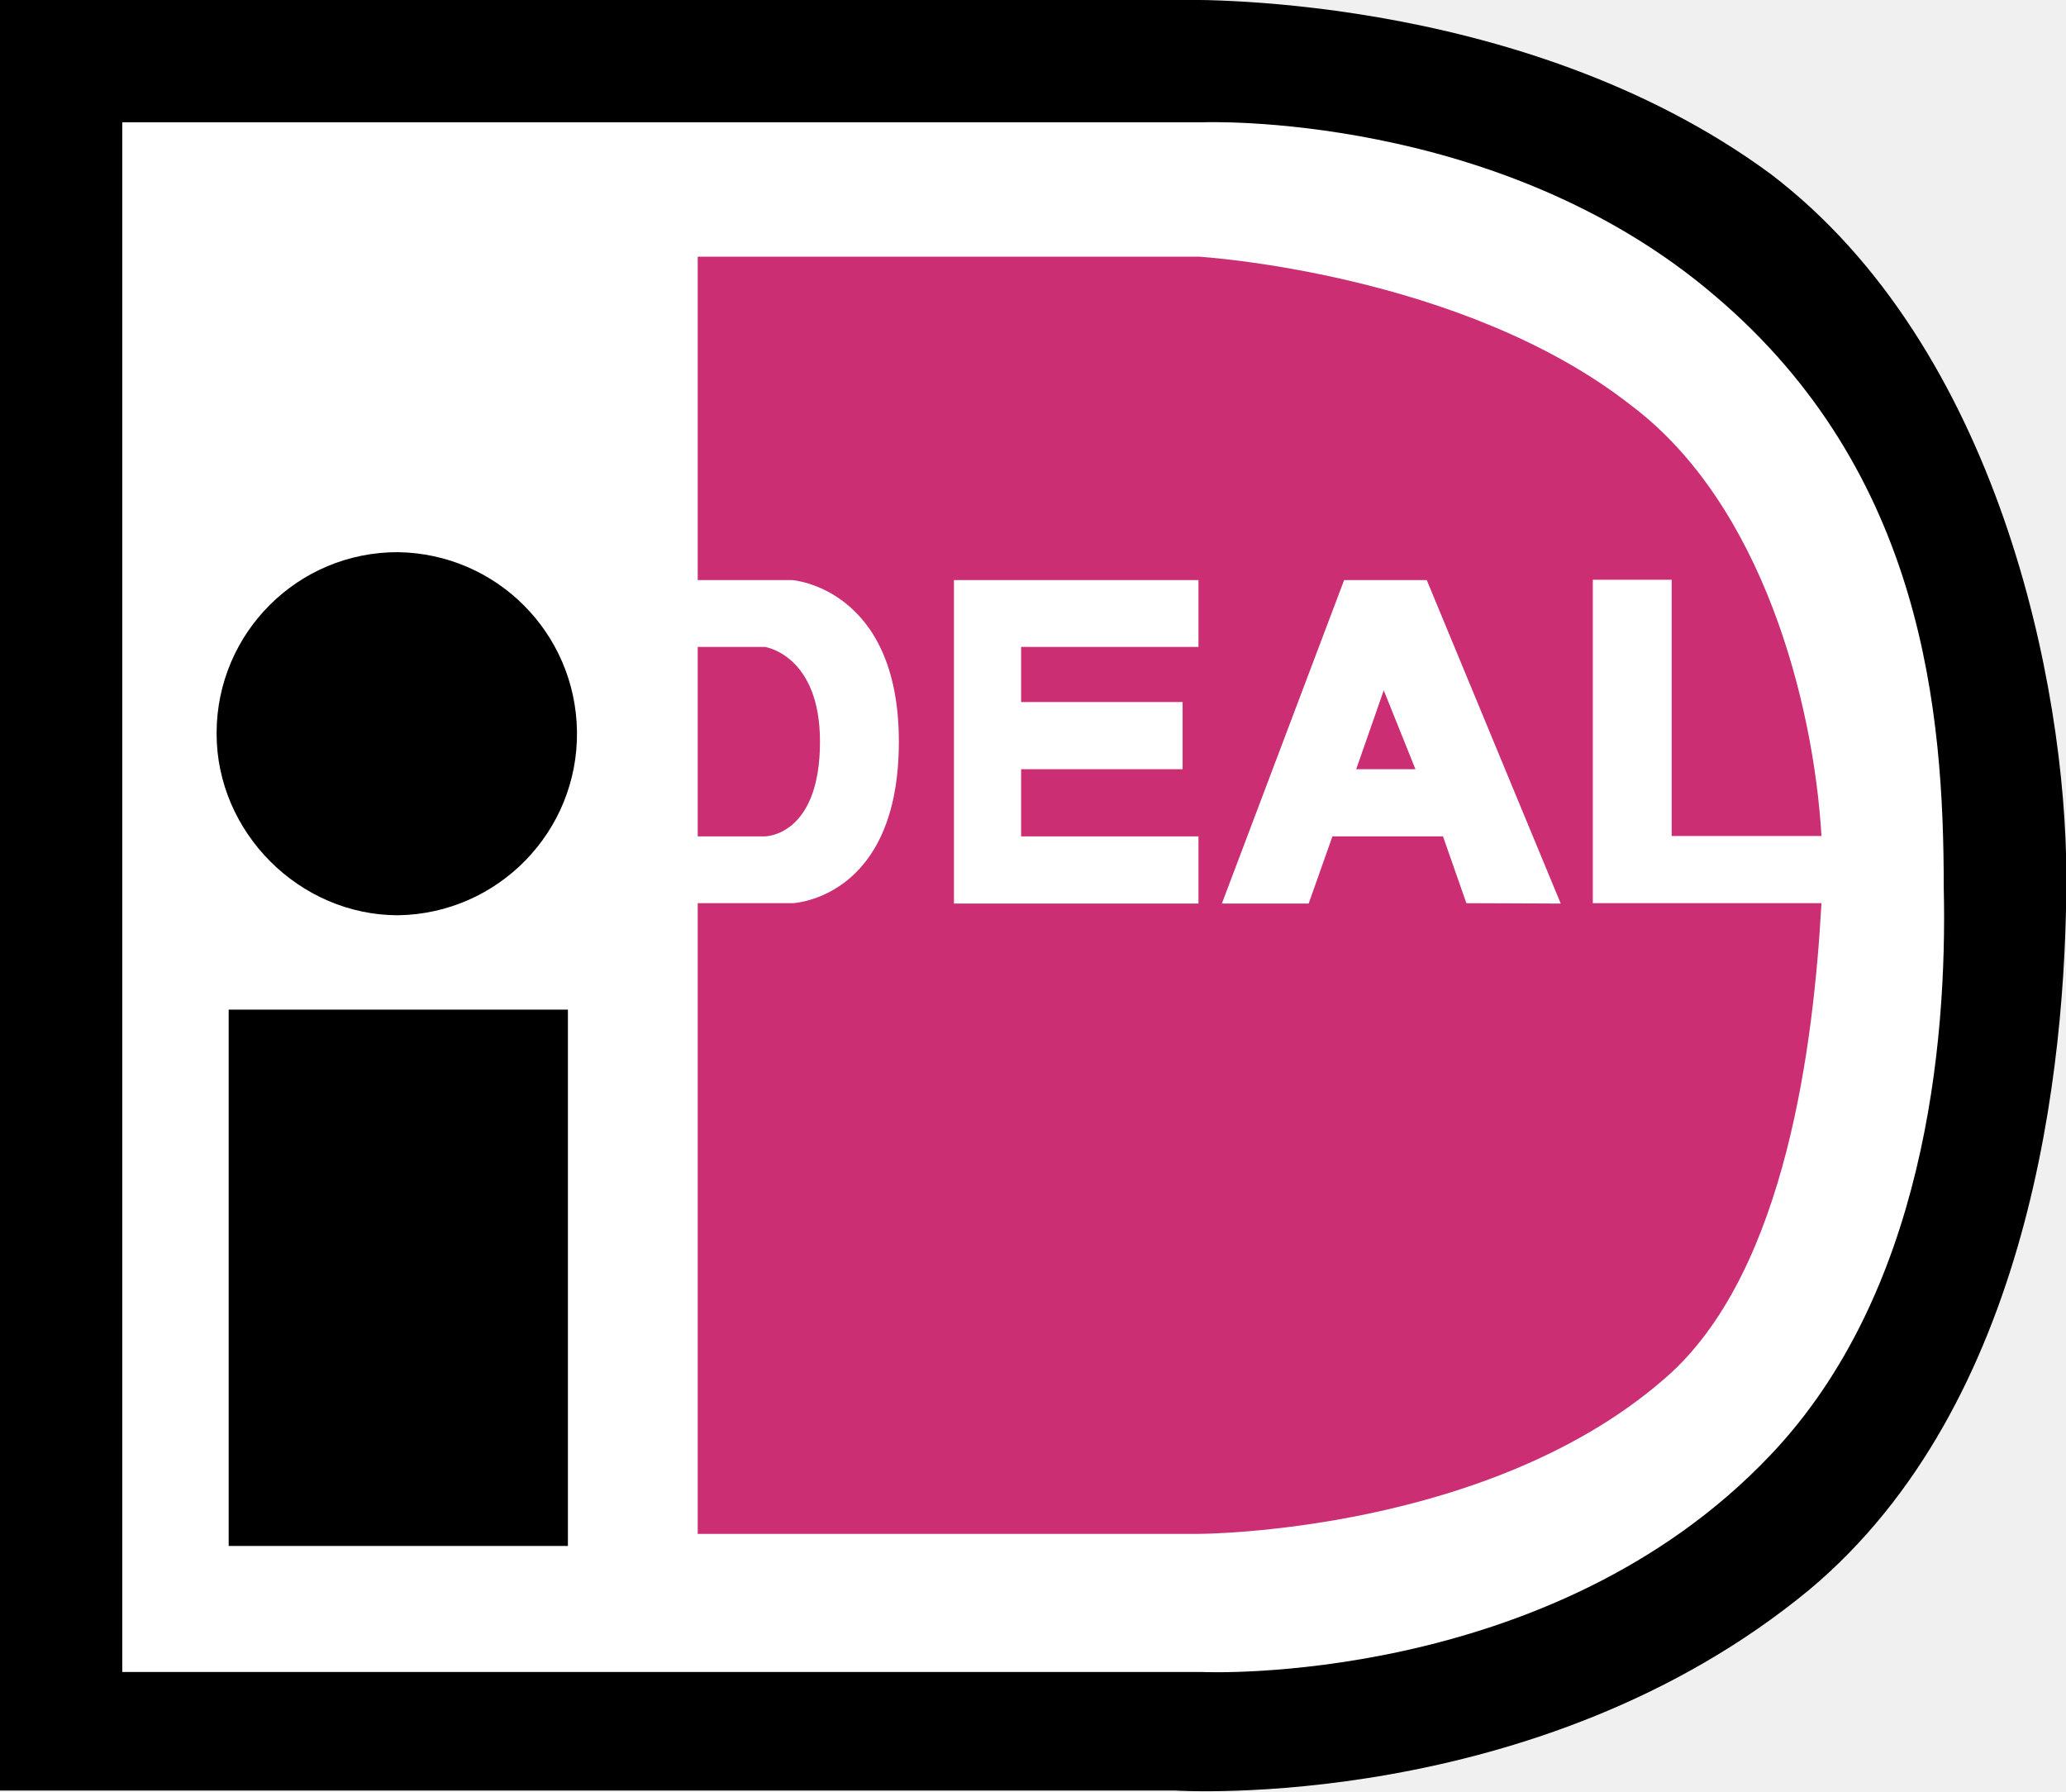
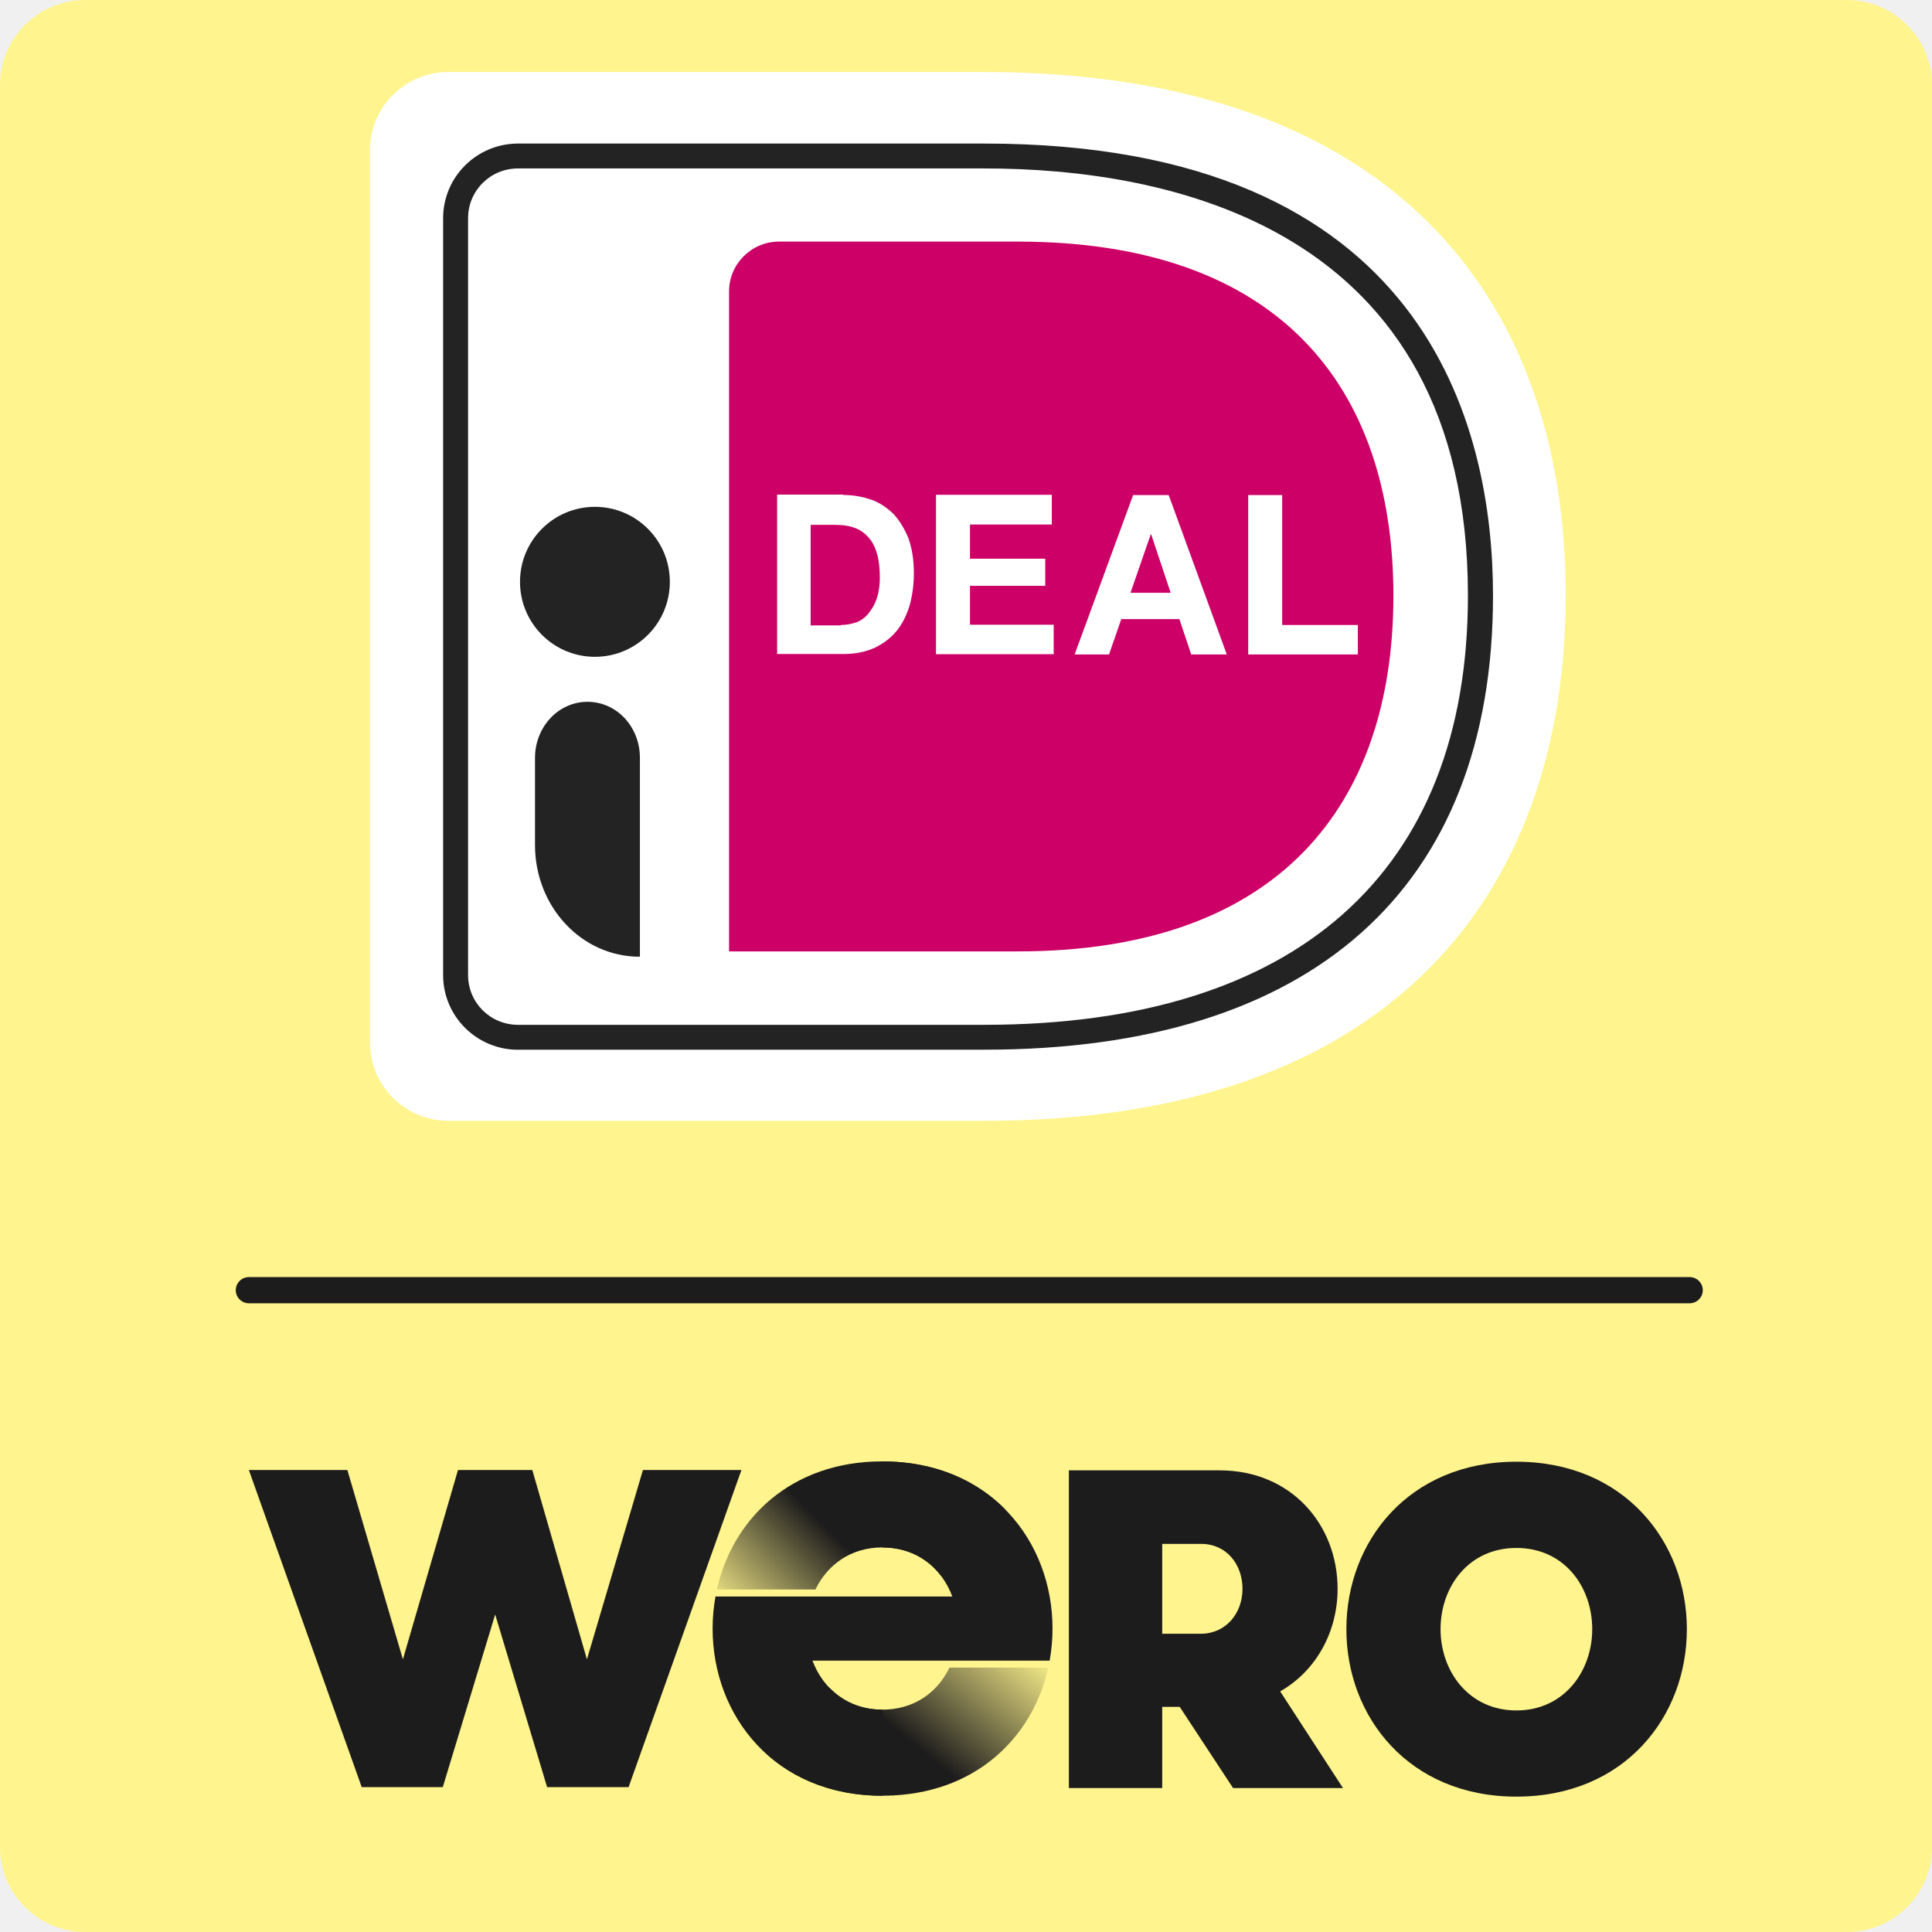
- <svg xmlns="http://www.w3.org/2000/svg" version="1.1" id="Layer_14" x="0px" y="0px" viewBox="0 0 547.5 474.6" style="enable-background:new 0 0 547.5 474.6;" xml:space="preserve">
-   <style type="text/css">
- 	.st0{fill:#FFFFFF;stroke:#000000;stroke-miterlimit:10;}
- 	.st1{fill:#CC2E74;}
- </style>
-   <path class="st0" d="M475.7,389.5c-60.5,63.7-155.5,59.4-155.5,59.4H24.3V24.5h295.9c0,0,81-3.2,140.4,47.5  c57.2,48.6,62.6,114.5,62.6,162C524.3,277.2,517.8,345.3,475.7,389.5L475.7,389.5z" />
-   <path d="M60.6,409.6h89.9V267.5H60.6V409.6z M469.1,46C402.3-3.1,311.4,0,311.4,0H0v474.4h311.4c0,0,96.1,6.3,168.2-53.3  c58.5-49.1,68-137.9,68-189.1C547.5,181.9,529.7,92,469.1,46L469.1,46z M469.1,385.6C410.6,447.2,318.7,443,318.7,443H32.4V32.4  h286.3c0,0,78.4-3.1,135.8,46c55.4,47,60.6,110.8,60.6,156.7C516.1,276.9,509.9,342.8,469.1,385.6L469.1,385.6z M105.5,146.3  c-26.5-0.1-48,21.3-48.1,47.8c0,0.1,0,0.2,0,0.3c0,26.1,21.9,48.1,48.1,48.1c26.5-0.4,47.8-22.2,47.4-48.8  C152.5,167.7,131.6,146.7,105.5,146.3z" />
-   <path class="st1" d="M359.4,203.8h15.7l-8.4-20.9L359.4,203.8z M421.1,153.6H443v67.9h39.7c-2.1-35.5-15.7-87.8-50.2-113.9  C387.6,72.2,317.6,68,317.6,68H184.9v85.7H210c0,0,28.2,2.1,28.2,42.8c0,41.8-28.2,42.8-28.2,42.8h-25.1v167.1h132.7  c0,0,78.4,0,125.4-42.8c30.3-28.2,37.6-86.7,39.7-124.3h-60.6v-85.7L421.1,153.6z M317.6,171.4h-47V186h42.8v17.8h-42.8v17.8h47  v17.8h-64.8v-85.7h64.8L317.6,171.4z M388.6,239.3l-6.2-17.7h-29.3l-6.3,17.8h-23l32.4-85.7h21.9l35.5,85.7L388.6,239.3z   M217.3,196.5c0-23-14.6-25.1-14.6-25.1h-17.8v50.2h17.8C202.7,221.6,217.3,221.6,217.3,196.5z" />
+ <svg xmlns="http://www.w3.org/2000/svg" id="Layer_1" data-name="Layer 1" viewBox="0 0 295 295">
+   <defs>
+     <style>
+       .cls-1 {
+         fill: url(#linear-gradient);
+       }
+ 
+       .cls-1, .cls-2, .cls-3, .cls-4, .cls-5, .cls-6, .cls-7, .cls-8, .cls-9 {
+         stroke-width: 0px;
+       }
+ 
+       .cls-2, .cls-3 {
+         fill-rule: evenodd;
+       }
+ 
+       .cls-2, .cls-6 {
+         fill: #232323;
+       }
+ 
+       .cls-3, .cls-8 {
+         fill: #fff;
+       }
+ 
+       .cls-4 {
+         fill: url(#linear-gradient-2);
+       }
+ 
+       .cls-5 {
+         fill: #1d1c1c;
+       }
+ 
+       .cls-7 {
+         fill: #c06;
+       }
+ 
+       .cls-9 {
+         fill: #fff48d;
+       }
+     </style>
+     <linearGradient id="linear-gradient" x1="152.7" y1="50.16" x2="130.19" y2="22.59" gradientTransform="translate(0 296) scale(1 -1)" gradientUnits="userSpaceOnUse">
+       <stop offset=".02" stop-color="#1d1c1c" stop-opacity="0" />
+       <stop offset=".68" stop-color="#1d1c1c" />
+     </linearGradient>
+     <linearGradient id="linear-gradient-2" x1="113.43" y1="44.31" x2="136.51" y2="67.12" gradientTransform="translate(0 296) scale(1 -1)" gradientUnits="userSpaceOnUse">
+       <stop offset=".02" stop-color="#1d1c1c" stop-opacity="0" />
+       <stop offset=".68" stop-color="#1d1c1c" />
+     </linearGradient>
+   </defs>
+   <rect class="cls-9" width="295" height="295" rx="13" ry="13" />
+   <g>
+     <path class="cls-8" d="M56.51,22.87v136.4c0,6.53,5.37,11.87,11.93,11.87h81.89c61.91,0,88.74-34.49,88.74-80.25S212.23,11,150.32,11h-81.89c-6.56,0-11.93,5.34-11.93,11.87Z" />
+     <path class="cls-7" d="M111.32,44.48v100.79h44.07c40.02,0,57.37-22.5,57.37-54.31s-17.36-54.07-57.37-54.07h-36.44c-4.23,0-7.63,3.44-7.63,7.6Z" />
+     <path class="cls-2" d="M79.11,160.28h71.21c50.04,0,77.65-24.63,77.65-69.33,0-25.76-10.08-69.03-77.65-69.03h-71.21c-6.32,0-11.45,5.1-11.45,11.4v115.57c0,6.29,5.13,11.4,11.45,11.4ZM71.47,33.32c0-4.21,3.4-7.6,7.63-7.6h71.21c27.55,0,73.83,8.49,73.83,65.23,0,42.26-26.24,65.53-73.83,65.53h-71.21c-4.23,0-7.63-3.38-7.63-7.6V33.32Z" />
+     <path class="cls-3" d="M133.01,76.3c-1.34-.48-2.74-.72-4.26-.72v-.06h-10.09v24.34h10.21c1.81,0,3.38-.36,4.72-.96,1.34-.66,2.45-1.5,3.33-2.58.88-1.08,1.52-2.4,1.98-3.9.41-1.5.64-3.12.64-4.92,0-2.04-.29-3.78-.82-5.28-.58-1.44-1.34-2.7-2.27-3.72-.99-.96-2.1-1.74-3.44-2.22ZM130.61,95.07c-.76.24-1.46.36-2.22.36v.06h-4.61v-15.35h3.73c1.28,0,2.33.18,3.21.54.88.36,1.57.96,2.1,1.62.53.66.93,1.56,1.17,2.52.23.96.35,2.1.35,3.3,0,1.38-.18,2.46-.52,3.42-.35.96-.82,1.68-1.34,2.28-.53.6-1.17,1.02-1.87,1.26Z" />
+     <path class="cls-8" d="M160.6,75.59v4.5h-12.49v5.22h11.49v4.14h-11.49v5.94h12.78v4.5h-17.97v-24.34h17.68v.06Z" />
+     <path class="cls-3" d="M187.32,99.93l-8.87-24.34h-5.43l-8.93,24.34h5.25l1.87-5.4h8.87l1.81,5.4h5.43ZM175.77,81.58l2.98,8.93h-6.13l3.09-8.93h.06Z" />
+     <path class="cls-8" d="M195.78,75.58v19.85h11.55v4.5h-16.74v-24.34h5.19Z" />
+     <path class="cls-6" d="M90.84,100.29c6.32,0,11.44-5.12,11.44-11.45s-5.12-11.45-11.44-11.45-11.44,5.12-11.44,11.45,5.12,11.45,11.44,11.45Z" />
+     <path class="cls-6" d="M97.65,146.08c-8.86,0-15.96-7.65-15.96-17.05v-13.31c0-4.7,3.55-8.56,8.01-8.56s8.01,3.8,8.01,8.56v30.36h-.06Z" />
+   </g>
+   <path class="cls-5" d="M258,199H38c-1.1,0-2-.9-2-2s.9-2,2-2h220c1.1,0,2,.9,2,2s-.9,2-2,2Z" />
+   <g>
+     <path class="cls-5" d="M205.58,248.76c0-13.38,9.52-25.57,25.96-25.57s26.03,12.2,26.03,25.57-9.52,25.57-26.03,25.57c-16.44,0-25.96-12.2-25.96-25.57ZM243.12,248.76c0-6.45-4.25-12.4-11.58-12.4s-11.58,5.96-11.58,12.4,4.32,12.41,11.58,12.41,11.58-5.96,11.58-12.41Z" />
+     <path class="cls-5" d="M195.47,258.26c5.48-3.12,8.77-9.08,8.77-15.66,0-9.77-7.06-18.09-18.02-18.09h-23.01v48.51h14.25v-12.4h2.67l8.15,12.4h16.78l-9.59-14.76ZM183.35,249.46h-5.89v-13.72h5.96c3.84,0,6.3,3.12,6.3,6.86s-2.54,6.86-6.37,6.86Z" />
+     <path class="cls-5" d="M98.17,224.46l-8.55,28.91-8.34-28.91h-11.35l-8.41,28.91-8.48-28.91h-15.04l17.23,48.42h12.38l8-26.36,7.93,26.36h12.44l17.23-48.42h-15.04Z" />
+     <path class="cls-5" d="M134.77,261.05h-.04c-5.33,0-9.07-3.22-10.67-7.48h36.21c.29-1.6.44-3.24.44-4.9,0-13.34-9.49-25.51-25.95-25.52v13.14c5.36.01,9.06,3.23,10.65,7.48h-36.16c-.29,1.6-.44,3.24-.44,4.9,0,13.35,9.5,25.53,25.91,25.53h.04v-13.15Z" />
+     <path class="cls-1" d="M134.73,274.19c.56,0,1.1-.02,1.65-.04,3.33-.17,6.36-.85,9.06-1.94,2.7-1.1,5.07-2.6,7.08-4.42,2.01-1.82,3.68-3.95,4.97-6.3,1.17-2.13,2.03-4.45,2.57-6.86h-15.09c-.31.64-.67,1.26-1.08,1.83-.56.79-1.22,1.5-1.97,2.11-.75.62-1.59,1.14-2.51,1.54-.93.4-1.93.68-3.02.83-.53.07-1.08.11-1.65.11-3.4,0-6.14-1.31-8.1-3.36l-9.81,9.92c4.36,4.03,10.41,6.57,17.91,6.57Z" />
+     <path class="cls-4" d="M134.73,223.14c-13.92,0-22.87,8.76-25.26,19.56h15.04c1.8-3.72,5.34-6.42,10.22-6.42,3.89,0,6.91,1.68,8.88,4.22l9.9-10.01c-4.42-4.48-10.78-7.35-18.77-7.35Z" />
+   </g>
</svg>
